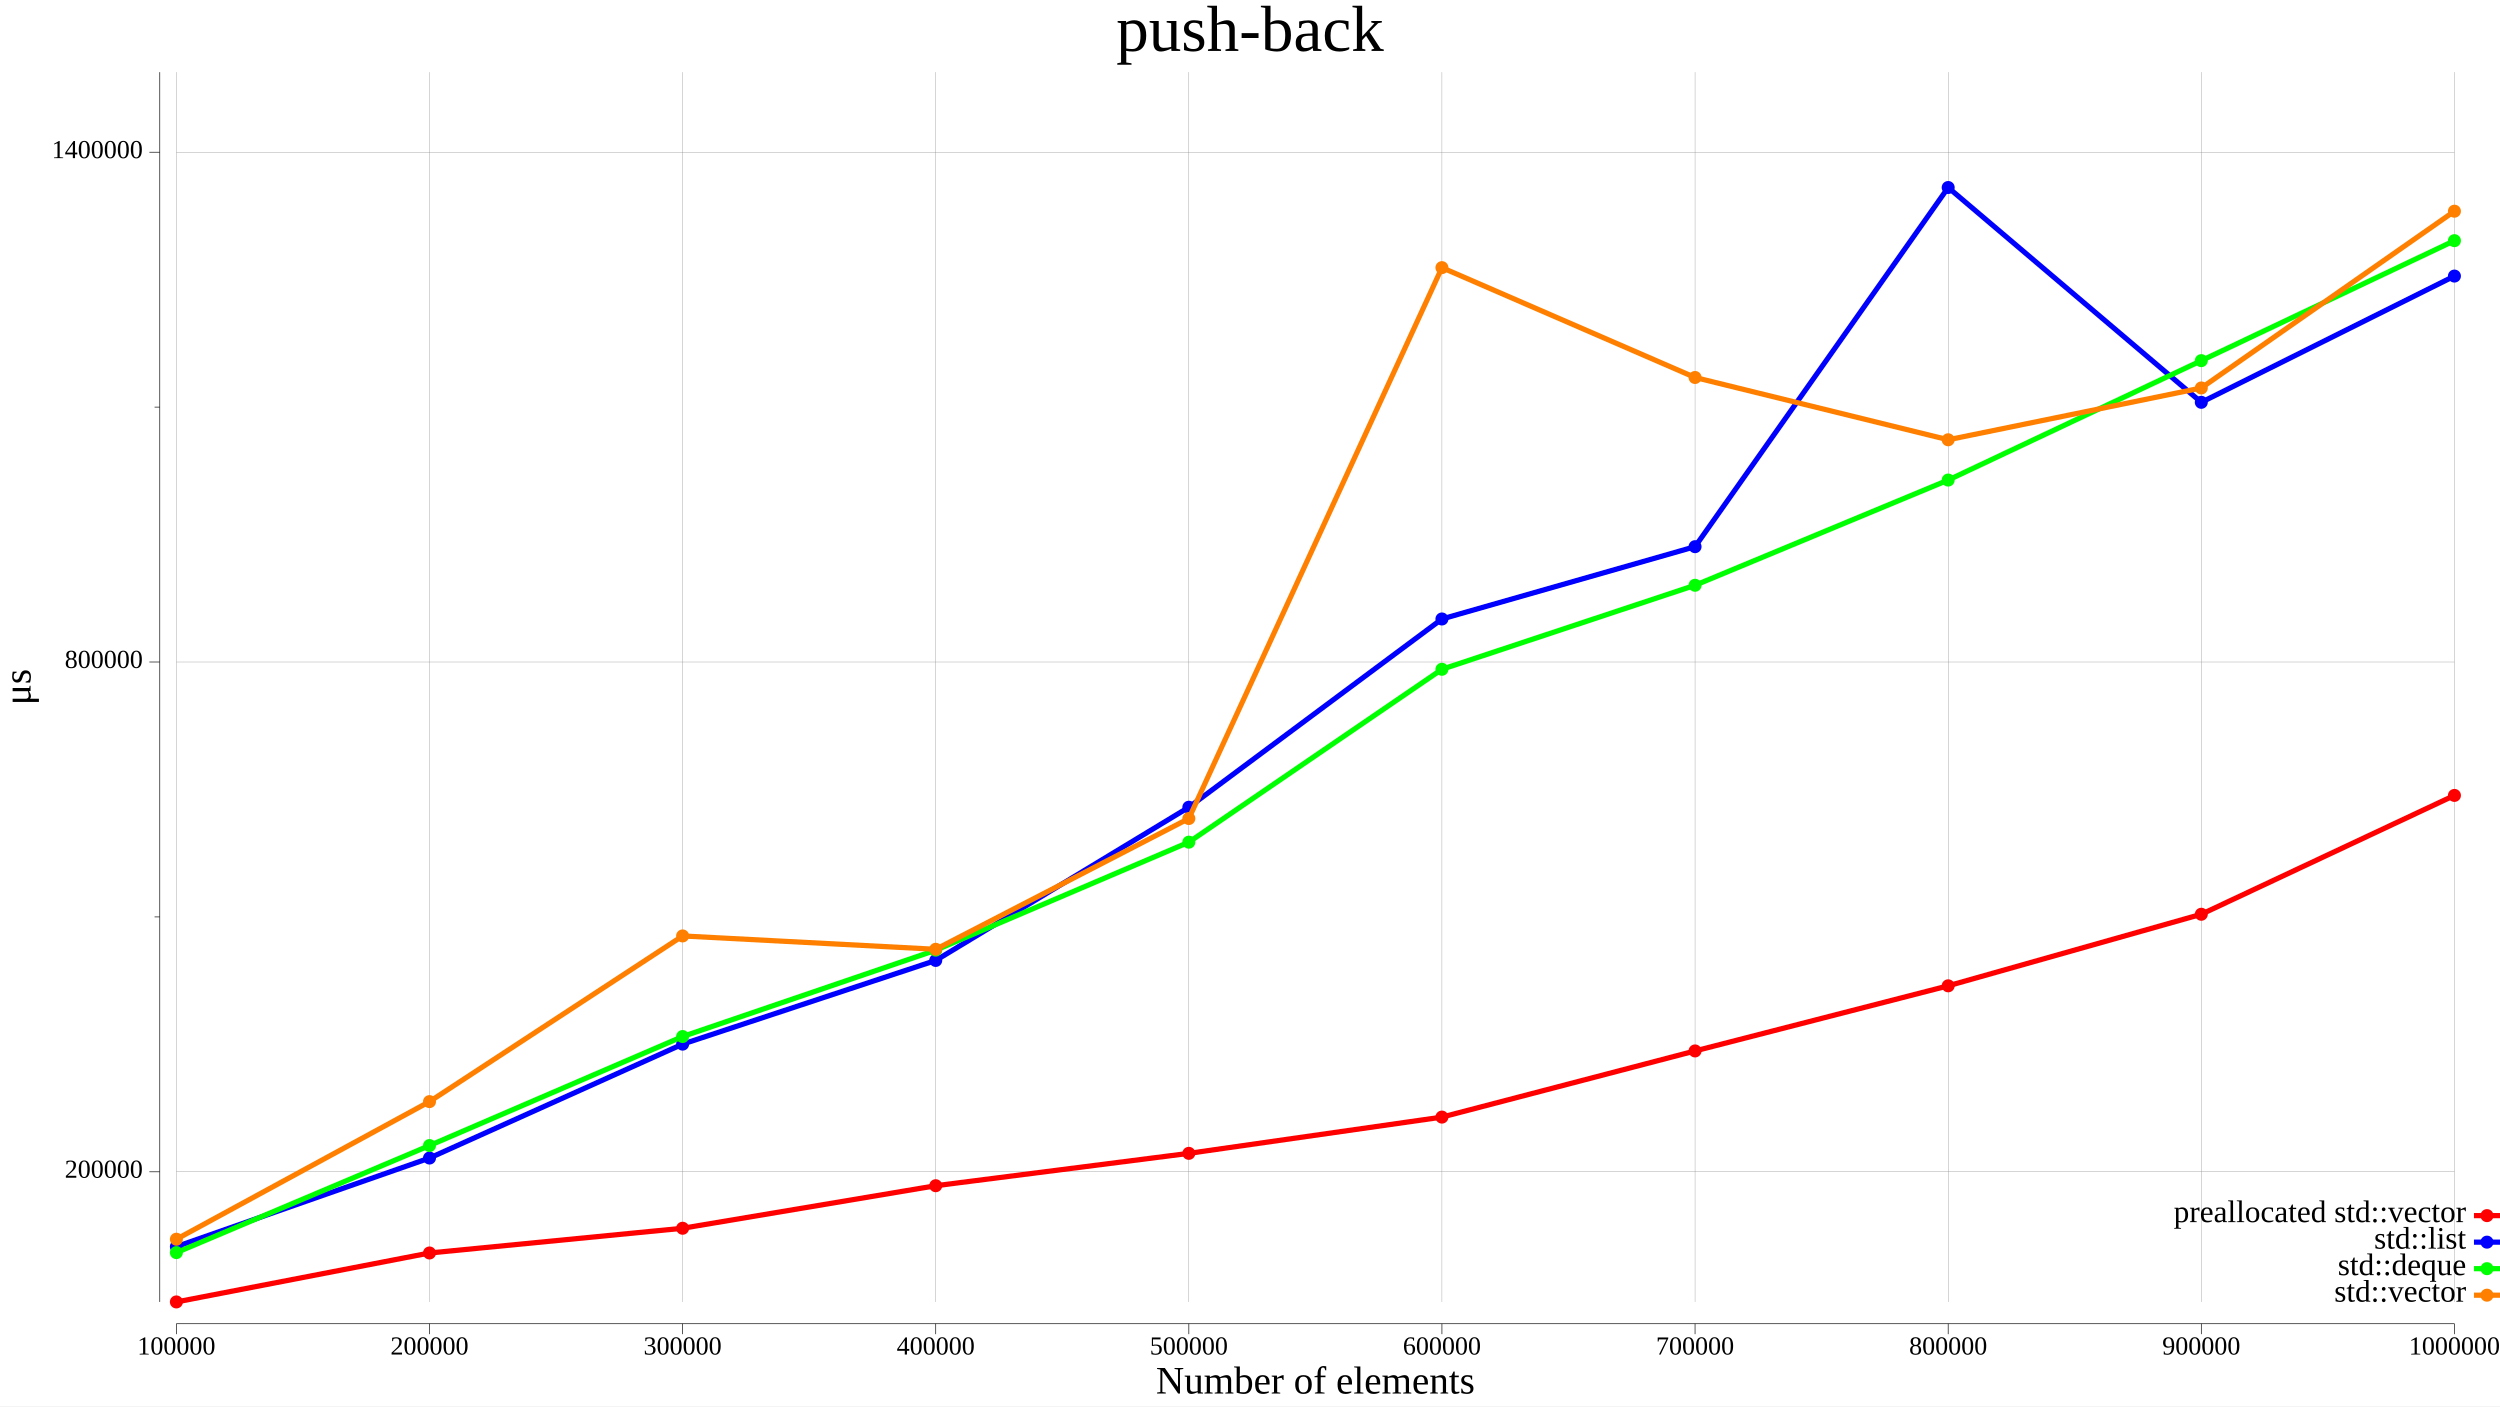
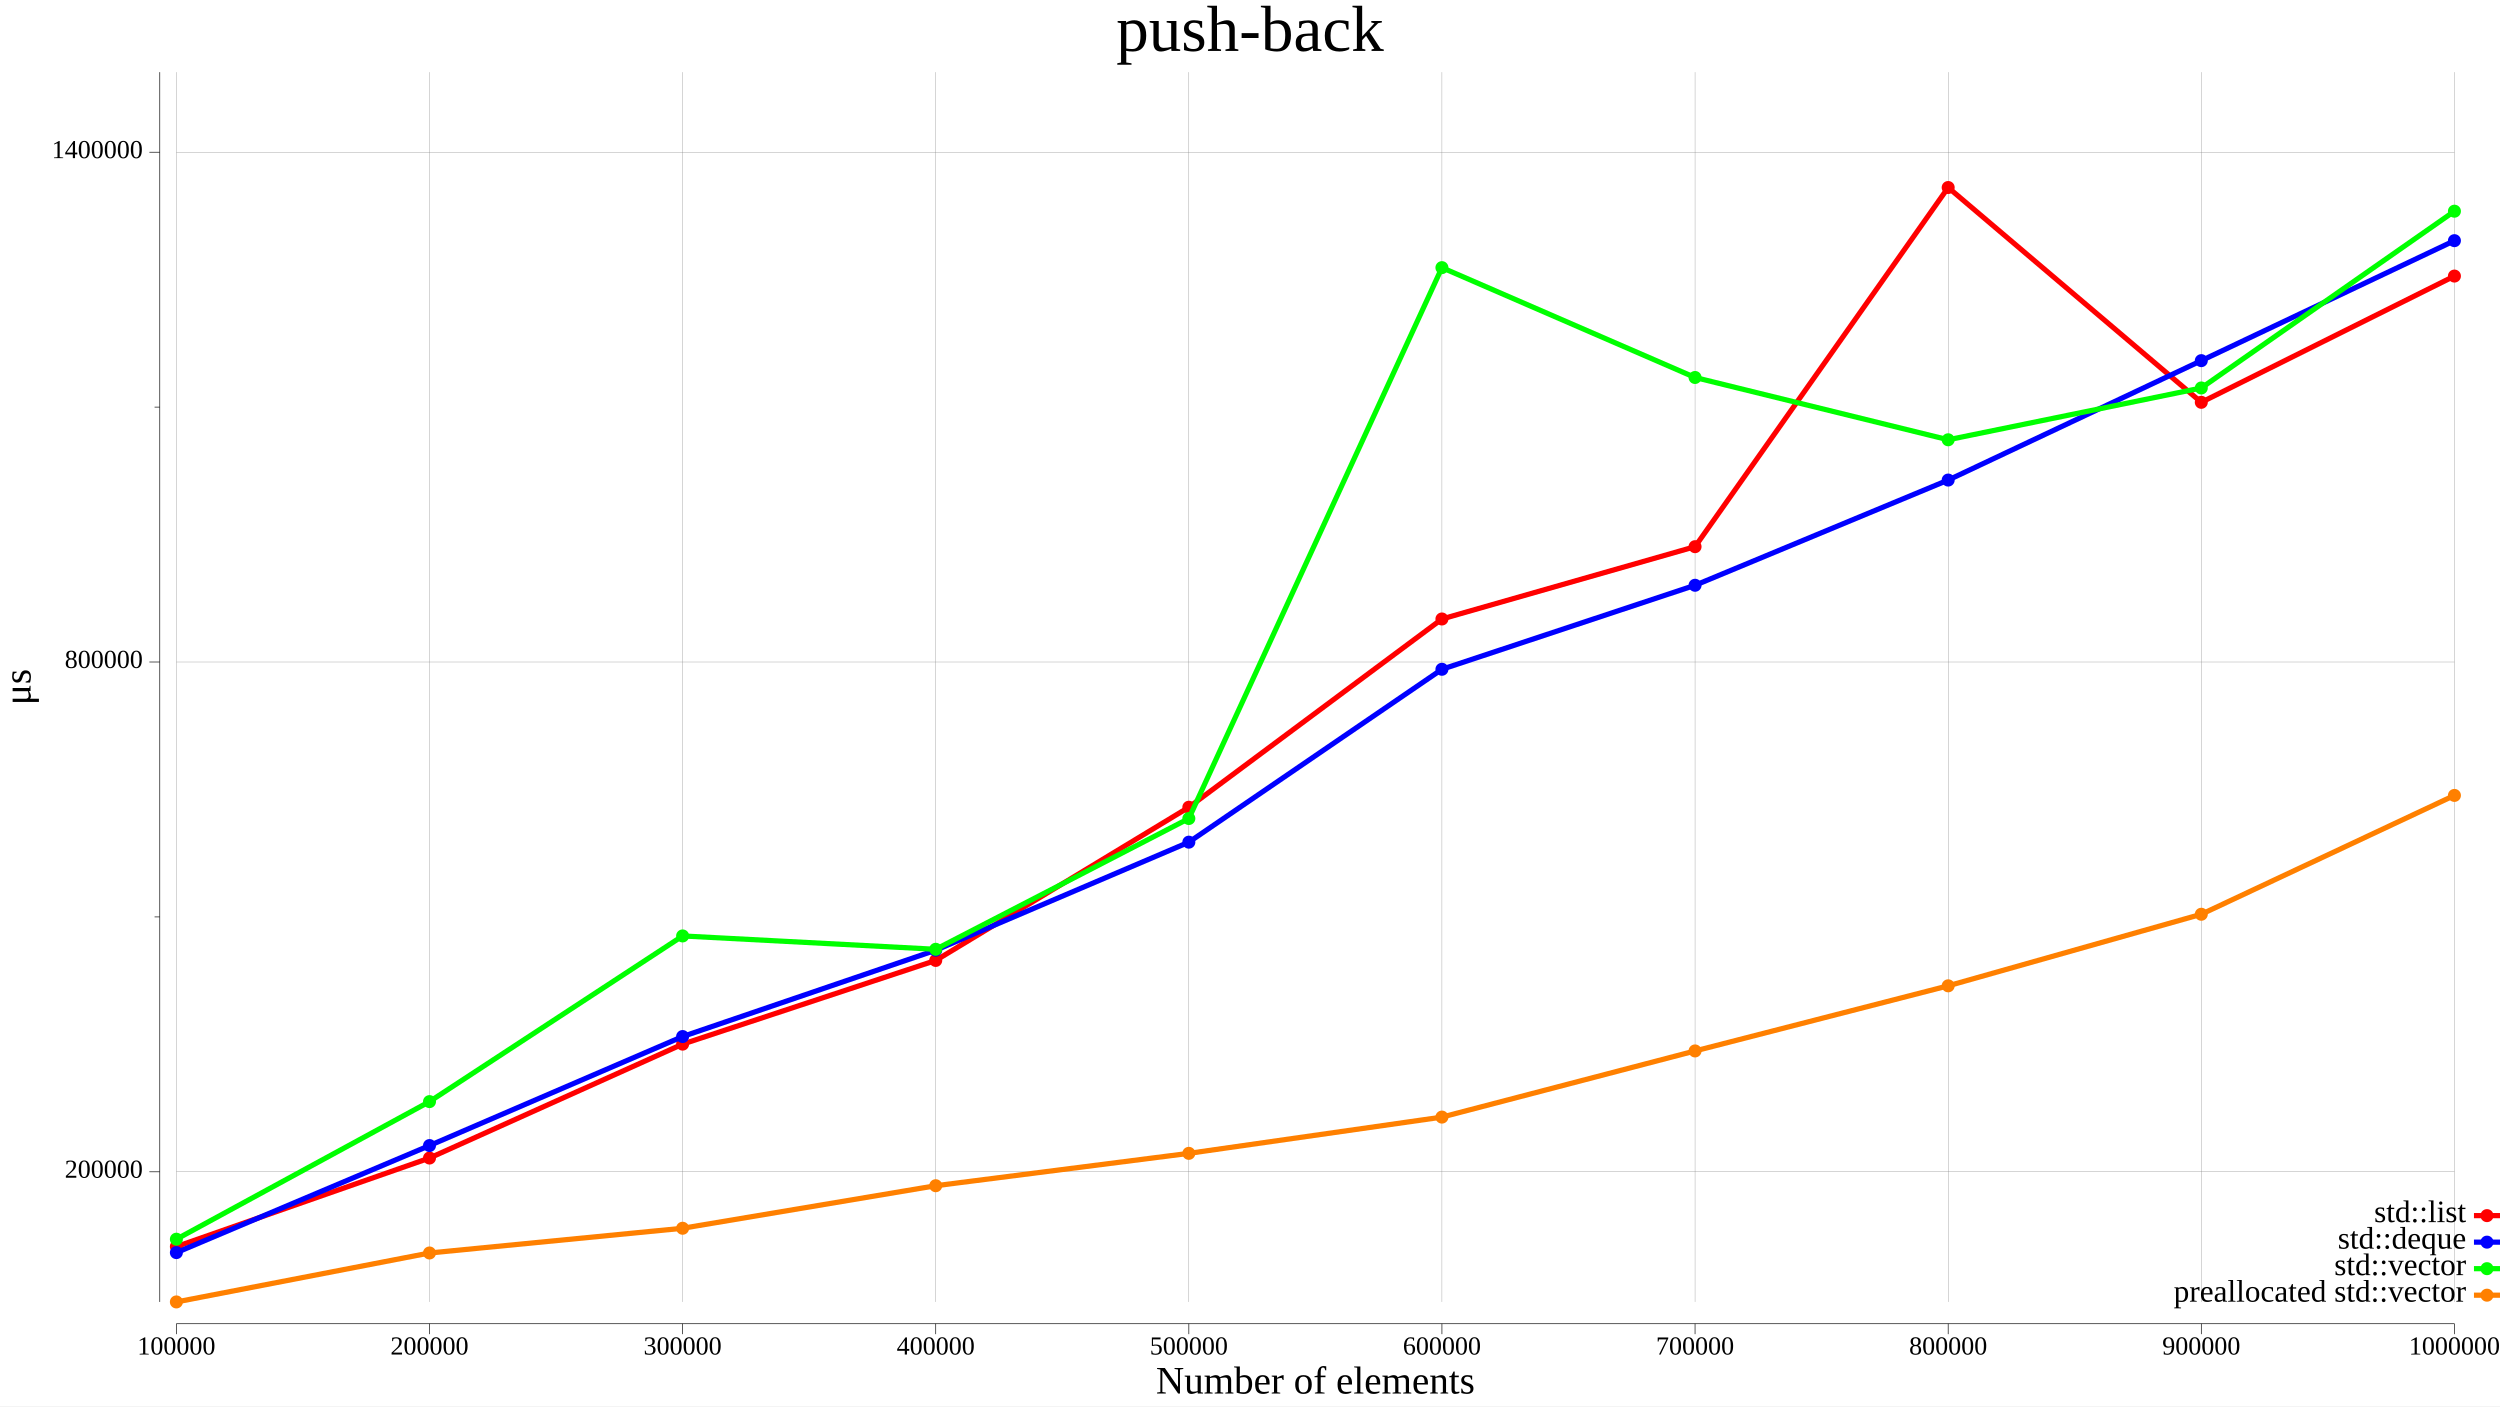
<svg xmlns="http://www.w3.org/2000/svg" width="1920pt" height="1080pt" viewBox="0 0 1920 1080">
  <g transform="scale(1, -1) translate(0, -1080)">
    <path d="M0,0L1920,0L1920,1080L0,1080Z" style="fill:#FFFFFF" />
    <text x="857.25" y="-1040.9" transform="scale(1, -1)" style="font-family:Liberation Serif;font-variant:normal;font-weight:normal;font-style:normal;font-size:50px">push-back</text>
    <text x="887.77" y="-9.756" transform="scale(1, -1)" style="font-family:Liberation Serif;font-variant:normal;font-weight:normal;font-style:normal;font-size:30px">Number of elements</text>
    <text x="105.46" y="-39.727" transform="scale(1, -1)" style="font-family:Liberation Serif;font-variant:normal;font-weight:normal;font-style:normal;font-size:20px">100000</text>
    <text x="299.86" y="-39.727" transform="scale(1, -1)" style="font-family:Liberation Serif;font-variant:normal;font-weight:normal;font-style:normal;font-size:20px">200000</text>
    <text x="494.25" y="-39.727" transform="scale(1, -1)" style="font-family:Liberation Serif;font-variant:normal;font-weight:normal;font-style:normal;font-size:20px">300000</text>
    <text x="688.64" y="-39.727" transform="scale(1, -1)" style="font-family:Liberation Serif;font-variant:normal;font-weight:normal;font-style:normal;font-size:20px">400000</text>
    <text x="883.03" y="-39.727" transform="scale(1, -1)" style="font-family:Liberation Serif;font-variant:normal;font-weight:normal;font-style:normal;font-size:20px">500000</text>
    <text x="1077.4" y="-39.727" transform="scale(1, -1)" style="font-family:Liberation Serif;font-variant:normal;font-weight:normal;font-style:normal;font-size:20px">600000</text>
    <text x="1271.8" y="-39.727" transform="scale(1, -1)" style="font-family:Liberation Serif;font-variant:normal;font-weight:normal;font-style:normal;font-size:20px">700000</text>
    <text x="1466.2" y="-39.727" transform="scale(1, -1)" style="font-family:Liberation Serif;font-variant:normal;font-weight:normal;font-style:normal;font-size:20px">800000</text>
    <text x="1660.6" y="-39.727" transform="scale(1, -1)" style="font-family:Liberation Serif;font-variant:normal;font-weight:normal;font-style:normal;font-size:20px">900000</text>
    <text x="1850" y="-39.727" transform="scale(1, -1)" style="font-family:Liberation Serif;font-variant:normal;font-weight:normal;font-style:normal;font-size:20px">1000000</text>
    <path d="M135.46,55.371L135.46,63.371" style="fill:none;stroke:#000000;stroke-width:0.5" />
    <path d="M329.86,55.371L329.86,63.371" style="fill:none;stroke:#000000;stroke-width:0.5" />
    <path d="M524.25,55.371L524.25,63.371" style="fill:none;stroke:#000000;stroke-width:0.5" />
    <path d="M718.64,55.371L718.64,63.371" style="fill:none;stroke:#000000;stroke-width:0.5" />
    <path d="M913.03,55.371L913.03,63.371" style="fill:none;stroke:#000000;stroke-width:0.5" />
    <path d="M1107.4,55.371L1107.4,63.371" style="fill:none;stroke:#000000;stroke-width:0.5" />
    <path d="M1301.8,55.371L1301.8,63.371" style="fill:none;stroke:#000000;stroke-width:0.5" />
    <path d="M1496.2,55.371L1496.2,63.371" style="fill:none;stroke:#000000;stroke-width:0.5" />
    <path d="M1690.6,55.371L1690.6,63.371" style="fill:none;stroke:#000000;stroke-width:0.5" />
    <path d="M1885,55.371L1885,63.371" style="fill:none;stroke:#000000;stroke-width:0.5" />
    <path d="M135.46,63.371L1885,63.371" style="fill:none;stroke:#000000;stroke-width:0.5" />
    <g transform="rotate(90)">
      <text x="538.49" y="23.467" transform="scale(1, -1)" style="font-family:Liberation Serif;font-variant:normal;font-weight:normal;font-style:normal;font-size:30px">μs</text>
    </g>
    <text x="49.712" y="-175.48" transform="scale(1, -1)" style="font-family:Liberation Serif;font-variant:normal;font-weight:normal;font-style:normal;font-size:20px">200000</text>
    <text x="49.712" y="-567.01" transform="scale(1, -1)" style="font-family:Liberation Serif;font-variant:normal;font-weight:normal;font-style:normal;font-size:20px">800000</text>
    <text x="39.712" y="-958.53" transform="scale(1, -1)" style="font-family:Liberation Serif;font-variant:normal;font-weight:normal;font-style:normal;font-size:20px">1400000</text>
    <path d="M114.71,180.05L122.71,180.05" style="fill:none;stroke:#000000;stroke-width:0.5" />
    <path d="M114.71,571.58L122.71,571.58" style="fill:none;stroke:#000000;stroke-width:0.5" />
    <path d="M114.71,963.1L122.71,963.1" style="fill:none;stroke:#000000;stroke-width:0.5" />
    <path d="M118.71,375.81L122.71,375.81" style="fill:none;stroke:#000000;stroke-width:0.5" />
    <path d="M118.71,767.34L122.71,767.34" style="fill:none;stroke:#000000;stroke-width:0.5" />
    <path d="M122.71,80.11L122.71,1024.6" style="fill:none;stroke:#000000;stroke-width:0.5" />
    <path d="M135.46,80.11L135.46,1024.6" style="fill:none;stroke:#808080;stroke-width:0.25" />
    <path d="M329.86,80.11L329.86,1024.6" style="fill:none;stroke:#808080;stroke-width:0.25" />
    <path d="M524.25,80.11L524.25,1024.6" style="fill:none;stroke:#808080;stroke-width:0.25" />
    <path d="M718.64,80.11L718.64,1024.6" style="fill:none;stroke:#808080;stroke-width:0.25" />
    <path d="M913.03,80.11L913.03,1024.6" style="fill:none;stroke:#808080;stroke-width:0.25" />
    <path d="M1107.4,80.11L1107.4,1024.6" style="fill:none;stroke:#808080;stroke-width:0.25" />
    <path d="M1301.8,80.11L1301.8,1024.6" style="fill:none;stroke:#808080;stroke-width:0.25" />
    <path d="M1496.2,80.11L1496.2,1024.6" style="fill:none;stroke:#808080;stroke-width:0.25" />
    <path d="M1690.6,80.11L1690.6,1024.6" style="fill:none;stroke:#808080;stroke-width:0.25" />
    <path d="M1885,80.11L1885,1024.6" style="fill:none;stroke:#808080;stroke-width:0.25" />
    <path d="M135.46,180.05L1885,180.05" style="fill:none;stroke:#808080;stroke-width:0.25" />
    <path d="M135.46,571.58L1885,571.58" style="fill:none;stroke:#808080;stroke-width:0.25" />
    <path d="M135.46,963.1L1885,963.1" style="fill:none;stroke:#808080;stroke-width:0.25" />
-     <path d="M135.46,80.11L329.86,117.71L524.25,136.7L718.64,169.37L913.03,194.23L1107.4,222.07L1301.8,272.88L1496.2,322.89L1690.6,377.85L1885,469.12" style="fill:none;stroke:#FF0000;stroke-width:4" />
-     <path d="M140.46,80.11A5,5 0 1 1 130.46,80.11A5,5 0 1 1 140.46,80.11Z" style="fill:#FF0000" />
-     <path d="M334.86,117.71A5,5 0 1 1 324.86,117.71A5,5 0 1 1 334.86,117.71Z" style="fill:#FF0000" />
-     <path d="M529.25,136.7A5,5 0 1 1 519.25,136.7A5,5 0 1 1 529.25,136.7Z" style="fill:#FF0000" />
-     <path d="M723.64,169.37A5,5 0 1 1 713.64,169.37A5,5 0 1 1 723.64,169.37Z" style="fill:#FF0000" />
-     <path d="M918.03,194.23A5,5 0 1 1 908.03,194.23A5,5 0 1 1 918.03,194.23Z" style="fill:#FF0000" />
-     <path d="M1112.4,222.07A5,5 0 1 1 1102.4,222.07A5,5 0 1 1 1112.4,222.07Z" style="fill:#FF0000" />
-     <path d="M1306.8,272.88A5,5 0 1 1 1296.8,272.88A5,5 0 1 1 1306.8,272.88Z" style="fill:#FF0000" />
-     <path d="M1501.2,322.89A5,5 0 1 1 1491.2,322.89A5,5 0 1 1 1501.2,322.89Z" style="fill:#FF0000" />
-     <path d="M1695.6,377.85A5,5 0 1 1 1685.6,377.85A5,5 0 1 1 1695.6,377.85Z" style="fill:#FF0000" />
-     <path d="M1890,469.12A5,5 0 1 1 1880,469.12A5,5 0 1 1 1890,469.12Z" style="fill:#FF0000" />
-     <path d="M135.46,122.6L329.86,190.63L524.25,278.11L718.64,342.38L913.03,460.04L1107.4,604.62L1301.8,660.15L1496.2,935.99L1690.6,771.02L1885,867.98" style="fill:none;stroke:#0000FF;stroke-width:4" />
-     <path d="M140.46,122.6A5,5 0 1 1 130.46,122.6A5,5 0 1 1 140.46,122.6Z" style="fill:#0000FF" />
-     <path d="M334.86,190.63A5,5 0 1 1 324.86,190.63A5,5 0 1 1 334.86,190.63Z" style="fill:#0000FF" />
-     <path d="M529.25,278.11A5,5 0 1 1 519.25,278.11A5,5 0 1 1 529.25,278.11Z" style="fill:#0000FF" />
-     <path d="M723.64,342.38A5,5 0 1 1 713.64,342.38A5,5 0 1 1 723.64,342.38Z" style="fill:#0000FF" />
-     <path d="M918.03,460.04A5,5 0 1 1 908.03,460.04A5,5 0 1 1 918.03,460.04Z" style="fill:#0000FF" />
-     <path d="M1112.4,604.62A5,5 0 1 1 1102.4,604.62A5,5 0 1 1 1112.4,604.62Z" style="fill:#0000FF" />
-     <path d="M1306.8,660.15A5,5 0 1 1 1296.8,660.15A5,5 0 1 1 1306.8,660.15Z" style="fill:#0000FF" />
-     <path d="M1501.2,935.99A5,5 0 1 1 1491.2,935.99A5,5 0 1 1 1501.2,935.99Z" style="fill:#0000FF" />
-     <path d="M1695.6,771.02A5,5 0 1 1 1685.6,771.02A5,5 0 1 1 1695.6,771.02Z" style="fill:#0000FF" />
-     <path d="M1890,867.98A5,5 0 1 1 1880,867.98A5,5 0 1 1 1890,867.98Z" style="fill:#0000FF" />
-     <path d="M135.46,118L329.86,200.21L524.25,283.94L718.64,350.26L913.03,433.21L1107.4,565.99L1301.8,630.51L1496.2,711.31L1690.6,803.02L1885,895.17" style="fill:none;stroke:#00FF00;stroke-width:4" />
-     <path d="M140.46,118A5,5 0 1 1 130.46,118A5,5 0 1 1 140.46,118Z" style="fill:#00FF00" />
-     <path d="M334.86,200.21A5,5 0 1 1 324.86,200.21A5,5 0 1 1 334.86,200.21Z" style="fill:#00FF00" />
-     <path d="M529.25,283.94A5,5 0 1 1 519.25,283.94A5,5 0 1 1 529.25,283.94Z" style="fill:#00FF00" />
-     <path d="M723.64,350.26A5,5 0 1 1 713.64,350.26A5,5 0 1 1 723.64,350.26Z" style="fill:#00FF00" />
-     <path d="M918.03,433.21A5,5 0 1 1 908.03,433.21A5,5 0 1 1 918.03,433.21Z" style="fill:#00FF00" />
-     <path d="M1112.4,565.99A5,5 0 1 1 1102.4,565.99A5,5 0 1 1 1112.4,565.99Z" style="fill:#00FF00" />
-     <path d="M1306.8,630.51A5,5 0 1 1 1296.8,630.51A5,5 0 1 1 1306.8,630.51Z" style="fill:#00FF00" />
-     <path d="M1501.2,711.31A5,5 0 1 1 1491.2,711.31A5,5 0 1 1 1501.2,711.31Z" style="fill:#00FF00" />
-     <path d="M1695.6,803.02A5,5 0 1 1 1685.6,803.02A5,5 0 1 1 1695.6,803.02Z" style="fill:#00FF00" />
-     <path d="M1890,895.17A5,5 0 1 1 1880,895.17A5,5 0 1 1 1890,895.17Z" style="fill:#00FF00" />
-     <path d="M135.46,128.28L329.86,233.96L524.25,361.2L718.64,350.94L913.03,451.38L1107.4,874.45L1301.8,790.09L1496.2,742.25L1690.6,782.04L1885,917.8" style="fill:none;stroke:#FF8000;stroke-width:4" />
-     <path d="M140.46,128.28A5,5 0 1 1 130.46,128.28A5,5 0 1 1 140.46,128.28Z" style="fill:#FF8000" />
-     <path d="M334.86,233.96A5,5 0 1 1 324.86,233.96A5,5 0 1 1 334.86,233.96Z" style="fill:#FF8000" />
-     <path d="M529.25,361.2A5,5 0 1 1 519.25,361.2A5,5 0 1 1 529.25,361.2Z" style="fill:#FF8000" />
-     <path d="M723.64,350.94A5,5 0 1 1 713.64,350.94A5,5 0 1 1 723.64,350.94Z" style="fill:#FF8000" />
-     <path d="M918.03,451.38A5,5 0 1 1 908.03,451.38A5,5 0 1 1 918.03,451.38Z" style="fill:#FF8000" />
-     <path d="M1112.4,874.45A5,5 0 1 1 1102.4,874.45A5,5 0 1 1 1112.4,874.45Z" style="fill:#FF8000" />
-     <path d="M1306.8,790.09A5,5 0 1 1 1296.8,790.09A5,5 0 1 1 1306.8,790.09Z" style="fill:#FF8000" />
-     <path d="M1501.2,742.25A5,5 0 1 1 1491.2,742.25A5,5 0 1 1 1501.2,742.25Z" style="fill:#FF8000" />
-     <path d="M1695.6,782.04A5,5 0 1 1 1685.6,782.04A5,5 0 1 1 1695.6,782.04Z" style="fill:#FF8000" />
-     <path d="M1890,917.8A5,5 0 1 1 1880,917.8A5,5 0 1 1 1890,917.8Z" style="fill:#FF8000" />
+     <path d="M135.46,122.6L329.86,190.63L524.25,278.11L718.64,342.38L913.03,460.04L1107.4,604.62L1301.8,660.15L1496.2,935.99L1690.6,771.02L1885,867.98" style="fill:none;stroke:#FF0000;stroke-width:4" />
+     <path d="M140.46,122.6A5,5 0 1 1 130.46,122.6A5,5 0 1 1 140.46,122.6Z" style="fill:#FF0000" />
+     <path d="M334.86,190.63A5,5 0 1 1 324.86,190.63A5,5 0 1 1 334.86,190.63Z" style="fill:#FF0000" />
+     <path d="M529.25,278.11A5,5 0 1 1 519.25,278.11A5,5 0 1 1 529.25,278.11Z" style="fill:#FF0000" />
+     <path d="M723.64,342.38A5,5 0 1 1 713.64,342.38A5,5 0 1 1 723.64,342.38Z" style="fill:#FF0000" />
+     <path d="M918.03,460.04A5,5 0 1 1 908.03,460.04A5,5 0 1 1 918.03,460.04Z" style="fill:#FF0000" />
+     <path d="M1112.4,604.62A5,5 0 1 1 1102.4,604.62A5,5 0 1 1 1112.4,604.62Z" style="fill:#FF0000" />
+     <path d="M1306.8,660.15A5,5 0 1 1 1296.8,660.15A5,5 0 1 1 1306.8,660.15Z" style="fill:#FF0000" />
+     <path d="M1501.2,935.99A5,5 0 1 1 1491.2,935.99A5,5 0 1 1 1501.2,935.99Z" style="fill:#FF0000" />
+     <path d="M1695.6,771.02A5,5 0 1 1 1685.6,771.02A5,5 0 1 1 1695.6,771.02Z" style="fill:#FF0000" />
+     <path d="M1890,867.98A5,5 0 1 1 1880,867.98A5,5 0 1 1 1890,867.98Z" style="fill:#FF0000" />
+     <path d="M135.46,118L329.86,200.21L524.25,283.94L718.64,350.26L913.03,433.21L1107.4,565.99L1301.8,630.51L1496.2,711.31L1690.6,803.02L1885,895.17" style="fill:none;stroke:#0000FF;stroke-width:4" />
+     <path d="M140.46,118A5,5 0 1 1 130.46,118A5,5 0 1 1 140.46,118Z" style="fill:#0000FF" />
+     <path d="M334.86,200.21A5,5 0 1 1 324.86,200.21A5,5 0 1 1 334.86,200.21Z" style="fill:#0000FF" />
+     <path d="M529.25,283.94A5,5 0 1 1 519.25,283.94A5,5 0 1 1 529.25,283.94Z" style="fill:#0000FF" />
+     <path d="M723.64,350.26A5,5 0 1 1 713.64,350.26A5,5 0 1 1 723.64,350.26Z" style="fill:#0000FF" />
+     <path d="M918.03,433.21A5,5 0 1 1 908.03,433.21A5,5 0 1 1 918.03,433.21Z" style="fill:#0000FF" />
+     <path d="M1112.4,565.99A5,5 0 1 1 1102.4,565.99A5,5 0 1 1 1112.4,565.99Z" style="fill:#0000FF" />
+     <path d="M1306.8,630.51A5,5 0 1 1 1296.8,630.51A5,5 0 1 1 1306.8,630.51Z" style="fill:#0000FF" />
+     <path d="M1501.2,711.31A5,5 0 1 1 1491.2,711.31A5,5 0 1 1 1501.2,711.31Z" style="fill:#0000FF" />
+     <path d="M1695.6,803.02A5,5 0 1 1 1685.6,803.02A5,5 0 1 1 1695.6,803.02Z" style="fill:#0000FF" />
+     <path d="M1890,895.17A5,5 0 1 1 1880,895.17A5,5 0 1 1 1890,895.17Z" style="fill:#0000FF" />
+     <path d="M135.46,128.28L329.86,233.96L524.25,361.2L718.64,350.94L913.03,451.38L1107.4,874.45L1301.8,790.09L1496.2,742.25L1690.6,782.04L1885,917.8" style="fill:none;stroke:#00FF00;stroke-width:4" />
+     <path d="M140.46,128.28A5,5 0 1 1 130.46,128.28A5,5 0 1 1 140.46,128.28Z" style="fill:#00FF00" />
+     <path d="M334.86,233.96A5,5 0 1 1 324.86,233.96A5,5 0 1 1 334.86,233.96Z" style="fill:#00FF00" />
+     <path d="M529.25,361.2A5,5 0 1 1 519.25,361.2A5,5 0 1 1 529.25,361.2Z" style="fill:#00FF00" />
+     <path d="M723.64,350.94A5,5 0 1 1 713.64,350.94A5,5 0 1 1 723.64,350.94Z" style="fill:#00FF00" />
+     <path d="M918.03,451.38A5,5 0 1 1 908.03,451.38A5,5 0 1 1 918.03,451.38Z" style="fill:#00FF00" />
+     <path d="M1112.4,874.45A5,5 0 1 1 1102.4,874.45A5,5 0 1 1 1112.4,874.45Z" style="fill:#00FF00" />
+     <path d="M1306.8,790.09A5,5 0 1 1 1296.8,790.09A5,5 0 1 1 1306.8,790.09Z" style="fill:#00FF00" />
+     <path d="M1501.2,742.25A5,5 0 1 1 1491.2,742.25A5,5 0 1 1 1501.2,742.25Z" style="fill:#00FF00" />
+     <path d="M1695.6,782.04A5,5 0 1 1 1685.6,782.04A5,5 0 1 1 1695.6,782.04Z" style="fill:#00FF00" />
+     <path d="M1890,917.8A5,5 0 1 1 1880,917.8A5,5 0 1 1 1890,917.8Z" style="fill:#00FF00" />
+     <path d="M135.46,80.11L329.86,117.71L524.25,136.7L718.64,169.37L913.03,194.23L1107.4,222.07L1301.8,272.88L1496.2,322.89L1690.6,377.85L1885,469.12" style="fill:none;stroke:#FF8000;stroke-width:4" />
+     <path d="M140.46,80.11A5,5 0 1 1 130.46,80.11A5,5 0 1 1 140.46,80.11Z" style="fill:#FF8000" />
+     <path d="M334.86,117.71A5,5 0 1 1 324.86,117.71A5,5 0 1 1 334.86,117.71Z" style="fill:#FF8000" />
+     <path d="M529.25,136.7A5,5 0 1 1 519.25,136.7A5,5 0 1 1 529.25,136.7Z" style="fill:#FF8000" />
+     <path d="M723.64,169.37A5,5 0 1 1 713.64,169.37A5,5 0 1 1 723.64,169.37Z" style="fill:#FF8000" />
+     <path d="M918.03,194.23A5,5 0 1 1 908.03,194.23A5,5 0 1 1 918.03,194.23Z" style="fill:#FF8000" />
+     <path d="M1112.4,222.07A5,5 0 1 1 1102.4,222.07A5,5 0 1 1 1112.4,222.07Z" style="fill:#FF8000" />
+     <path d="M1306.8,272.88A5,5 0 1 1 1296.8,272.88A5,5 0 1 1 1306.8,272.88Z" style="fill:#FF8000" />
+     <path d="M1501.2,322.89A5,5 0 1 1 1491.2,322.89A5,5 0 1 1 1501.2,322.89Z" style="fill:#FF8000" />
+     <path d="M1695.6,377.85A5,5 0 1 1 1685.6,377.85A5,5 0 1 1 1695.6,377.85Z" style="fill:#FF8000" />
+     <path d="M1890,469.12A5,5 0 1 1 1880,469.12A5,5 0 1 1 1890,469.12Z" style="fill:#FF8000" />
    <path d="M1900,146.4L1920,146.4" style="fill:none;stroke:#FF0000;stroke-width:4" />
    <path d="M1915,146.4A5,5 0 1 1 1905,146.4A5,5 0 1 1 1915,146.4Z" style="fill:#FF0000" />
-     <text x="1669.4" y="-141.42" transform="scale(1, -1)" style="font-family:Liberation Serif;font-variant:normal;font-weight:normal;font-style:normal;font-size:24px">preallocated std::vector</text>
+     <text x="1823.3" y="-141.42" transform="scale(1, -1)" style="font-family:Liberation Serif;font-variant:normal;font-weight:normal;font-style:normal;font-size:24px">std::list</text>
    <path d="M1900,126.03L1920,126.03" style="fill:none;stroke:#0000FF;stroke-width:4" />
    <path d="M1915,126.03A5,5 0 1 1 1905,126.03A5,5 0 1 1 1915,126.03Z" style="fill:#0000FF" />
-     <text x="1823.3" y="-121.05" transform="scale(1, -1)" style="font-family:Liberation Serif;font-variant:normal;font-weight:normal;font-style:normal;font-size:24px">std::list</text>
+     <text x="1795.4" y="-121.05" transform="scale(1, -1)" style="font-family:Liberation Serif;font-variant:normal;font-weight:normal;font-style:normal;font-size:24px">std::deque</text>
    <path d="M1900,105.66L1920,105.66" style="fill:none;stroke:#00FF00;stroke-width:4" />
    <path d="M1915,105.66A5,5 0 1 1 1905,105.66A5,5 0 1 1 1915,105.66Z" style="fill:#00FF00" />
-     <text x="1795.4" y="-100.69" transform="scale(1, -1)" style="font-family:Liberation Serif;font-variant:normal;font-weight:normal;font-style:normal;font-size:24px">std::deque</text>
+     <text x="1792.7" y="-100.69" transform="scale(1, -1)" style="font-family:Liberation Serif;font-variant:normal;font-weight:normal;font-style:normal;font-size:24px">std::vector</text>
    <path d="M1900,85.294L1920,85.294" style="fill:none;stroke:#FF8000;stroke-width:4" />
    <path d="M1915,85.294A5,5 0 1 1 1905,85.294A5,5 0 1 1 1915,85.294Z" style="fill:#FF8000" />
-     <text x="1792.7" y="-80.319" transform="scale(1, -1)" style="font-family:Liberation Serif;font-variant:normal;font-weight:normal;font-style:normal;font-size:24px">std::vector</text>
+     <text x="1669.4" y="-80.319" transform="scale(1, -1)" style="font-family:Liberation Serif;font-variant:normal;font-weight:normal;font-style:normal;font-size:24px">preallocated std::vector</text>
  </g>
</svg>
